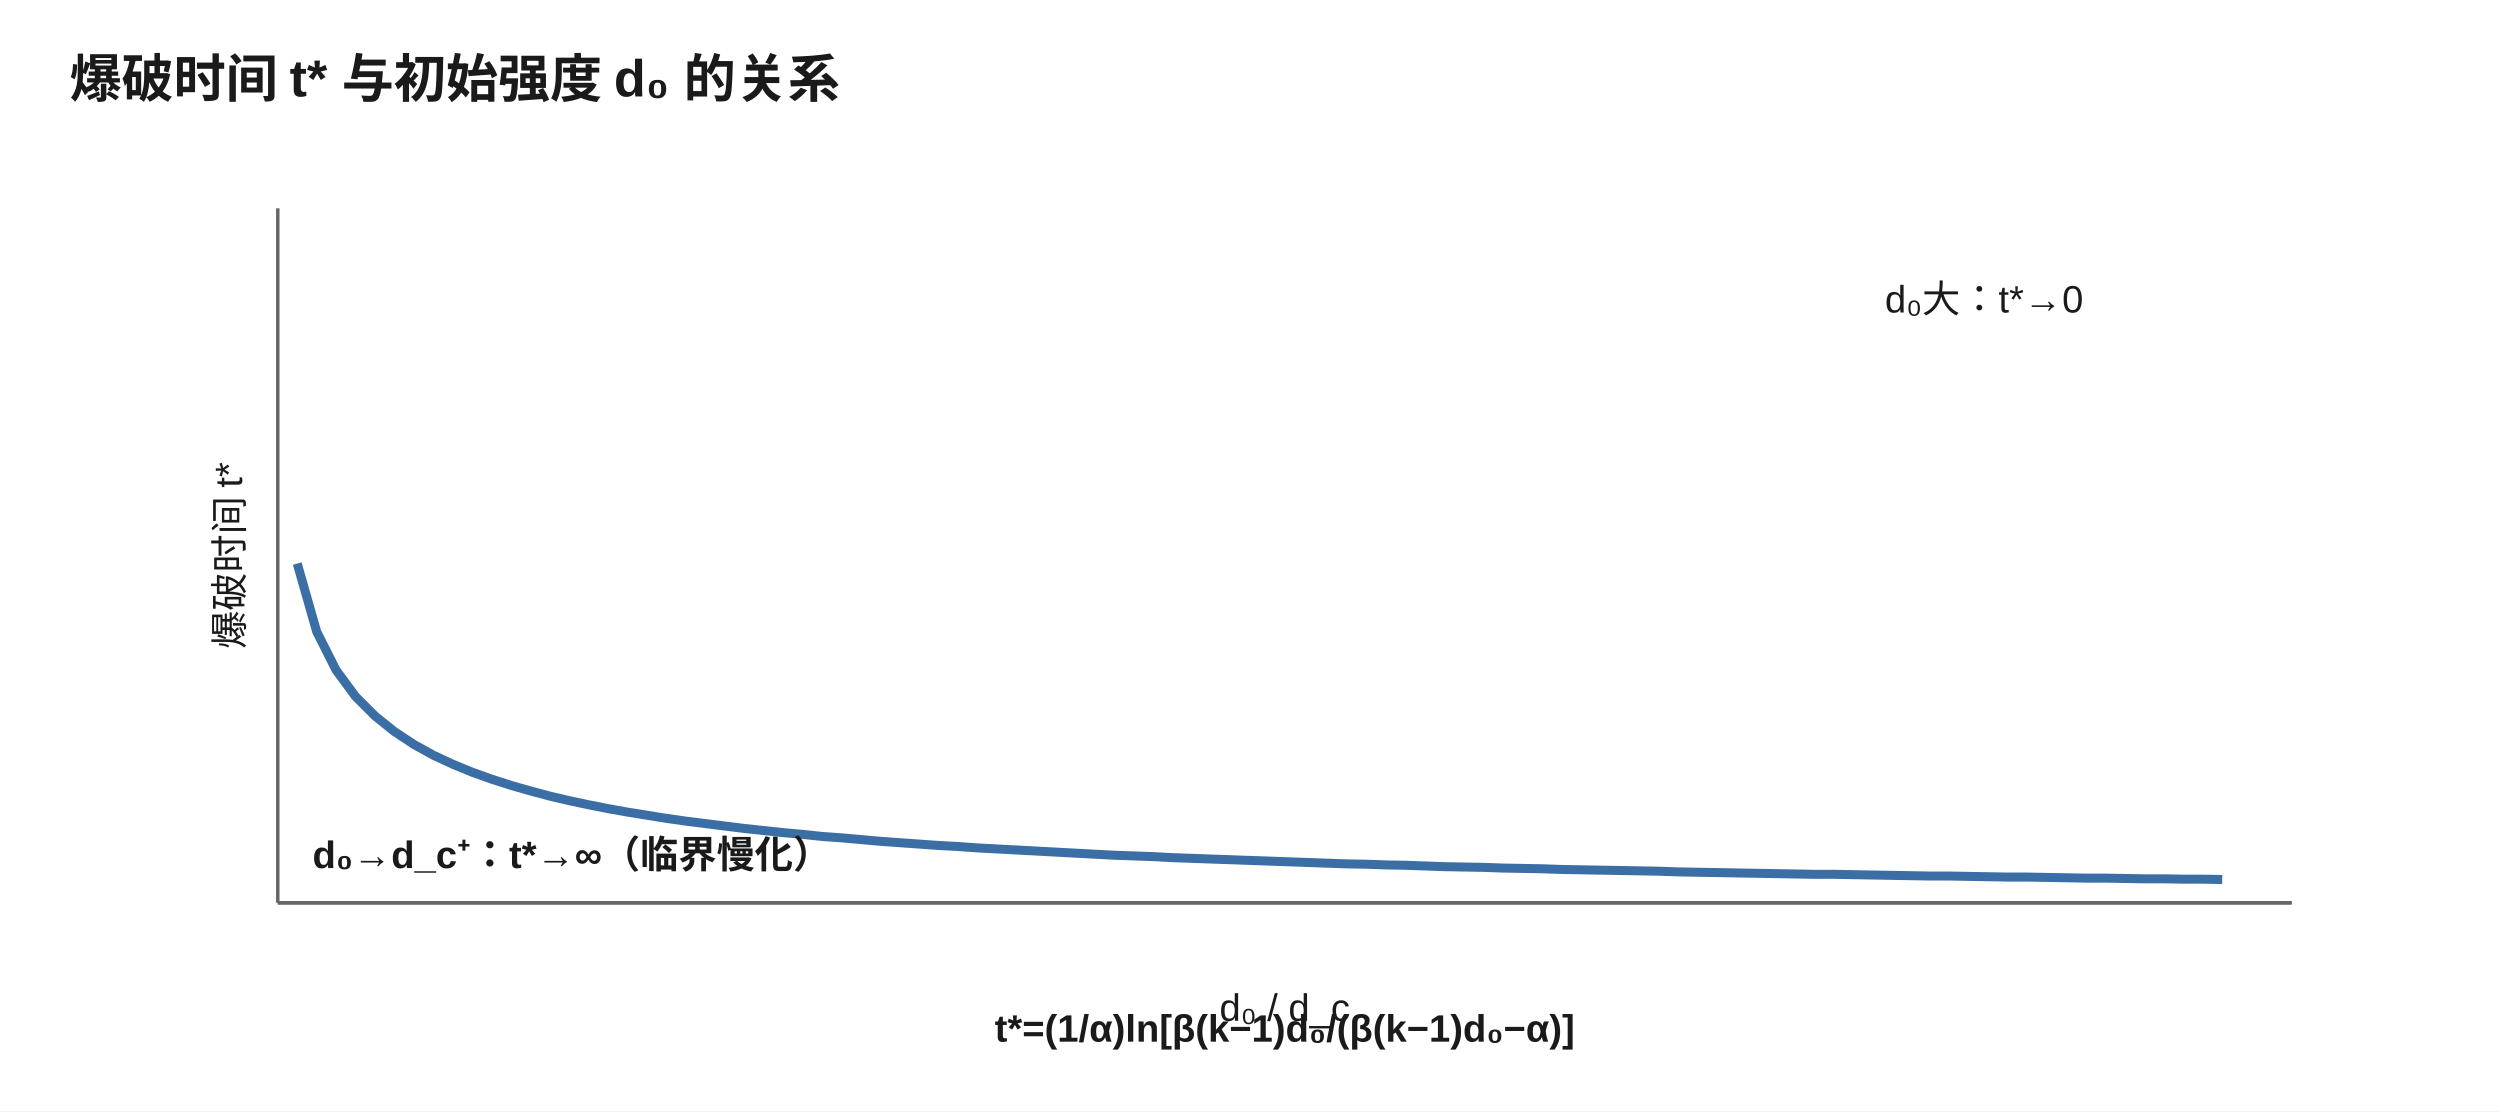
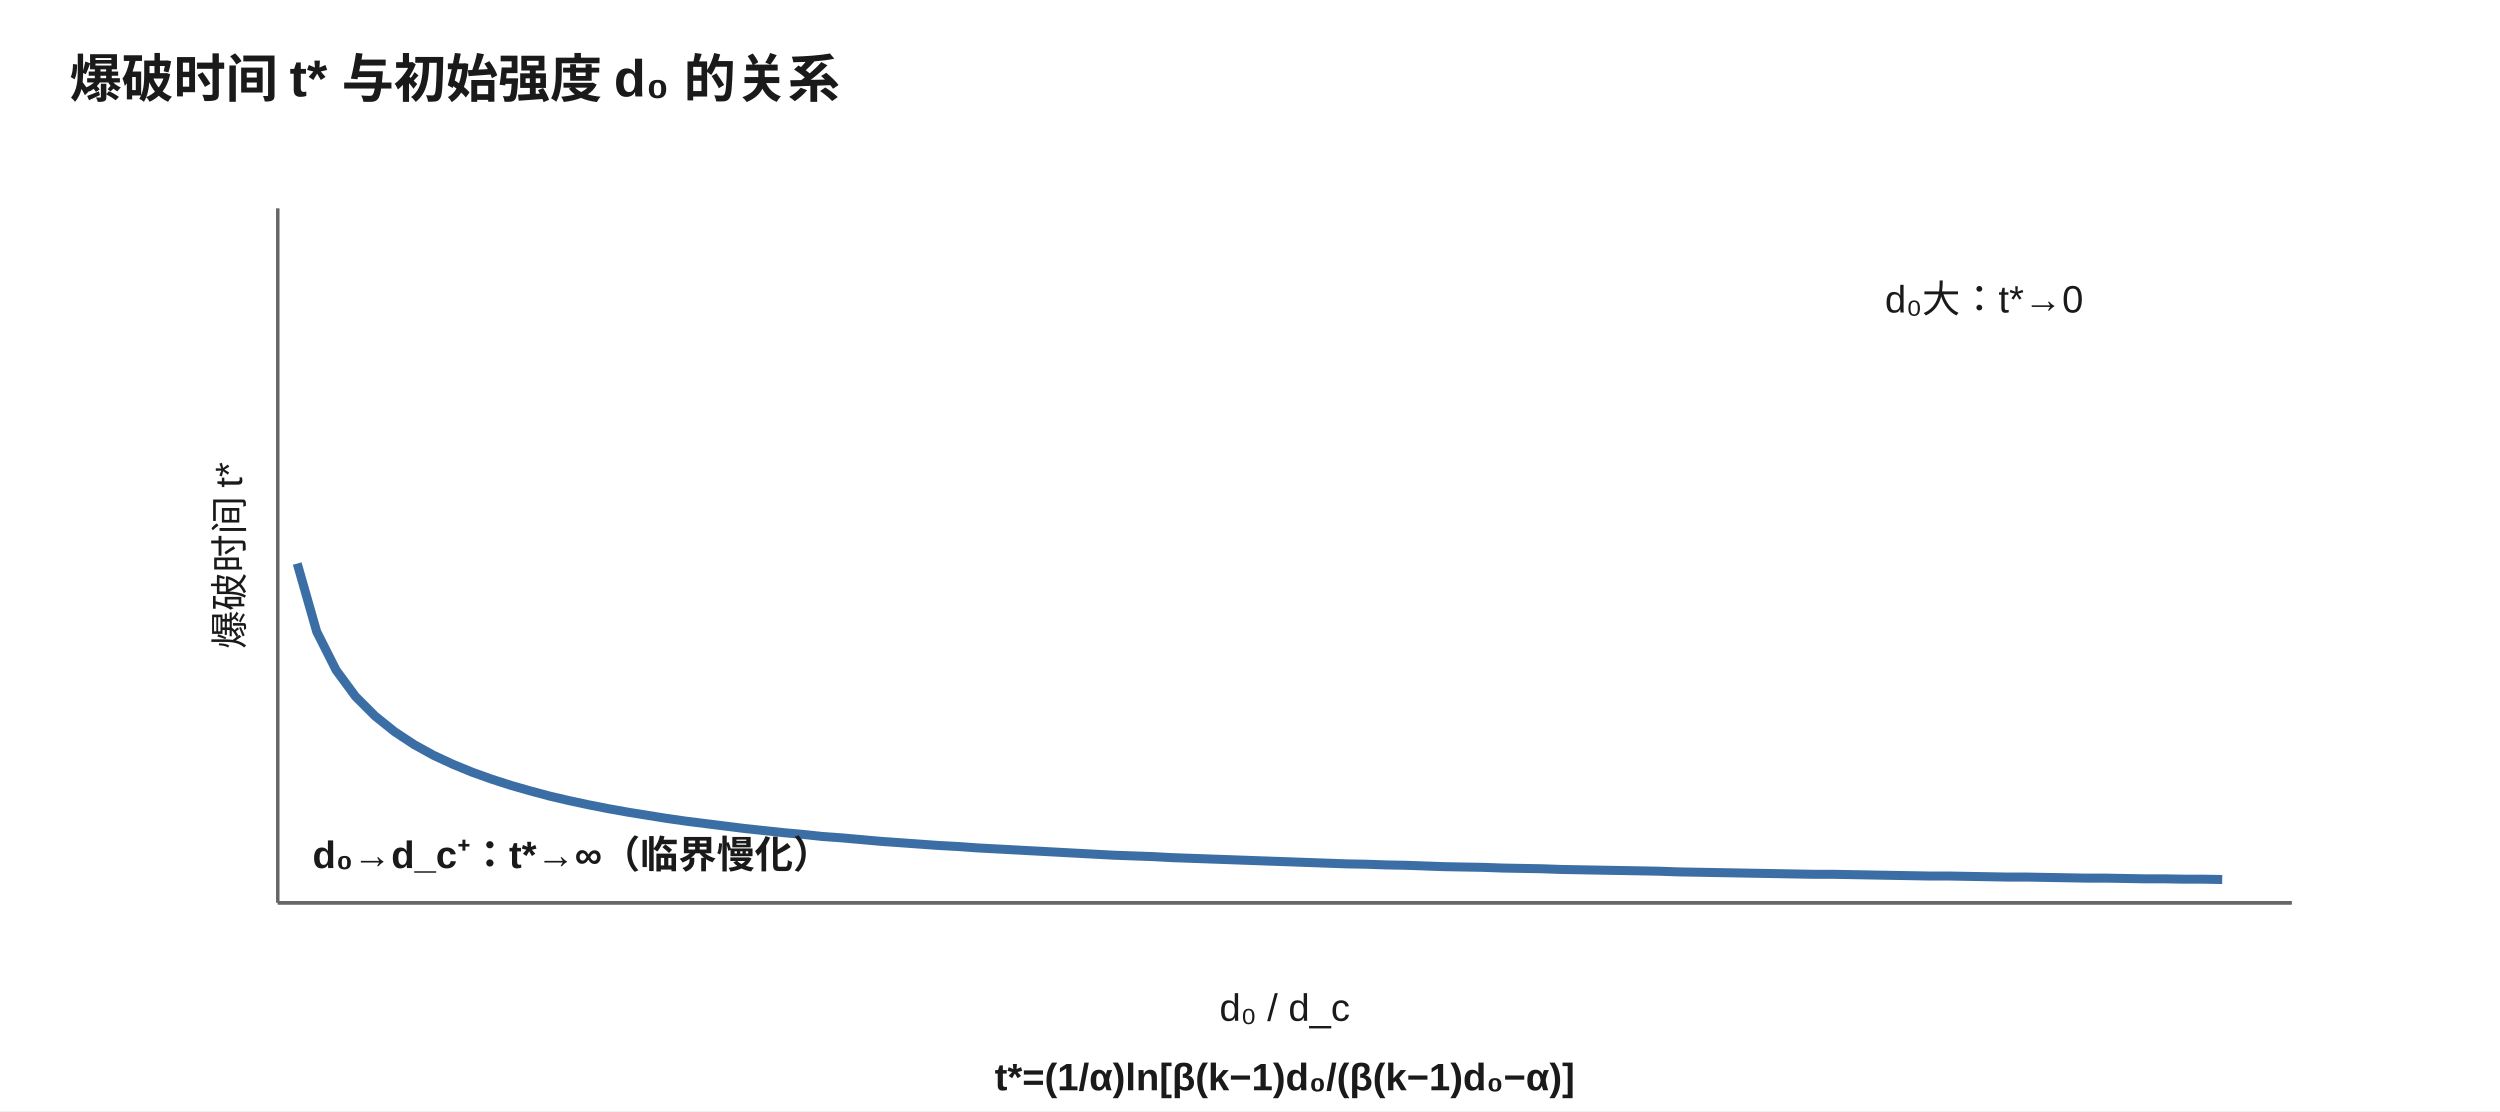
<svg xmlns="http://www.w3.org/2000/svg" viewBox="0 0 720 320" width="720" height="320">
  <rect x="0" y="0" width="720" height="320" fill="#ffffff" />
  <style>text{font-family:'Microsoft YaHei','SimHei',Arial,sans-serif;fill:#1a1a1a;}.s{font-family:'Times New Roman',SimSun,serif;}.t{font-size:15px;font-weight:700;}.l{font-size:11px;}.ax{stroke:#666;stroke-width:1;}.g{stroke:#cfcfcf;stroke-width:1;}</style>
  <text x="20" y="28" class="t" text-anchor="start" fill="#1a1a1a" font-weight="normal">爆破时间 t* 与初始强度 d₀ 的关系</text>
  <line x1="80" y1="260" x2="660" y2="260" class="ax" />
  <line x1="80" y1="260" x2="80" y2="60" class="ax" />
  <text x="370.0" y="294" class="l" text-anchor="middle">d₀ / d_c</text>
  <text x="70" y="160.0" class="l" text-anchor="middle" transform="rotate(-90 70 160.0)">爆破时间 t*</text>
  <polyline points="85.6,162.3 91.2,181.9 96.8,193.0 102.4,200.6 108.0,206.2 113.6,210.7 119.2,214.4 124.8,217.5 130.4,220.1 136.0,222.4 141.6,224.4 147.2,226.2 152.8,227.8 158.4,229.3 164.0,230.6 169.6,231.8 175.2,232.9 180.8,233.9 186.4,234.8 192.0,235.7 197.6,236.5 203.2,237.2 208.8,237.9 214.4,238.6 220.0,239.2 225.6,239.8 231.2,240.3 236.8,240.9 242.4,241.3 248.0,241.8 253.6,242.3 259.2,242.7 264.8,243.1 270.4,243.5 276.0,243.8 281.6,244.2 287.2,244.5 292.8,244.8 298.4,245.1 304.0,245.4 309.6,245.7 315.2,246.0 320.8,246.3 326.4,246.5 332.0,246.7 337.6,247.0 343.2,247.2 348.8,247.4 354.4,247.6 360.0,247.8 365.6,248.0 371.2,248.2 376.8,248.4 382.4,248.6 388.0,248.8 393.6,248.9 399.2,249.1 404.8,249.2 410.4,249.4 416.0,249.6 421.6,249.7 427.2,249.8 432.8,250.0 438.4,250.1 444.0,250.2 449.6,250.4 455.2,250.5 460.8,250.6 466.4,250.7 472.0,250.8 477.6,250.9 483.2,251.1 488.8,251.2 494.4,251.3 500.0,251.4 505.6,251.5 511.2,251.6 516.8,251.7 522.4,251.8 528.0,251.8 533.6,251.9 539.2,252.0 544.8,252.1 550.4,252.2 556.0,252.3 561.6,252.3 567.2,252.4 572.8,252.5 578.4,252.6 584.0,252.6 589.6,252.7 595.2,252.8 600.8,252.9 606.4,252.9 612.0,253.0 617.6,253.1 623.2,253.1 628.8,253.2 634.4,253.2 640.0,253.3" fill="none" stroke="#3a6ea5" stroke-width="2.6" />
  <line x1="80" y1="260" x2="660" y2="260" stroke="#666" stroke-width="1" />
  <text x="90" y="250" class="l" text-anchor="start" fill="#c94f4f" font-weight="700">d₀→d_c⁺：t*→∞（临界慢化）</text>
  <text x="600" y="90" class="l" text-anchor="end" fill="#666" font-weight="normal">d₀大：t*→0</text>
-   <text x="370" y="300" class="l" text-anchor="middle" fill="#1a1a1a" font-weight="700">t*=(1/α)ln[β(k−1)d₀/(β(k−1)d₀−α)]</text>
+   <text x="370" y="314" class="l" text-anchor="middle" fill="#1a1a1a" font-weight="700">t*=(1/α)ln[β(k−1)d₀/(β(k−1)d₀−α)]</text>
</svg>
